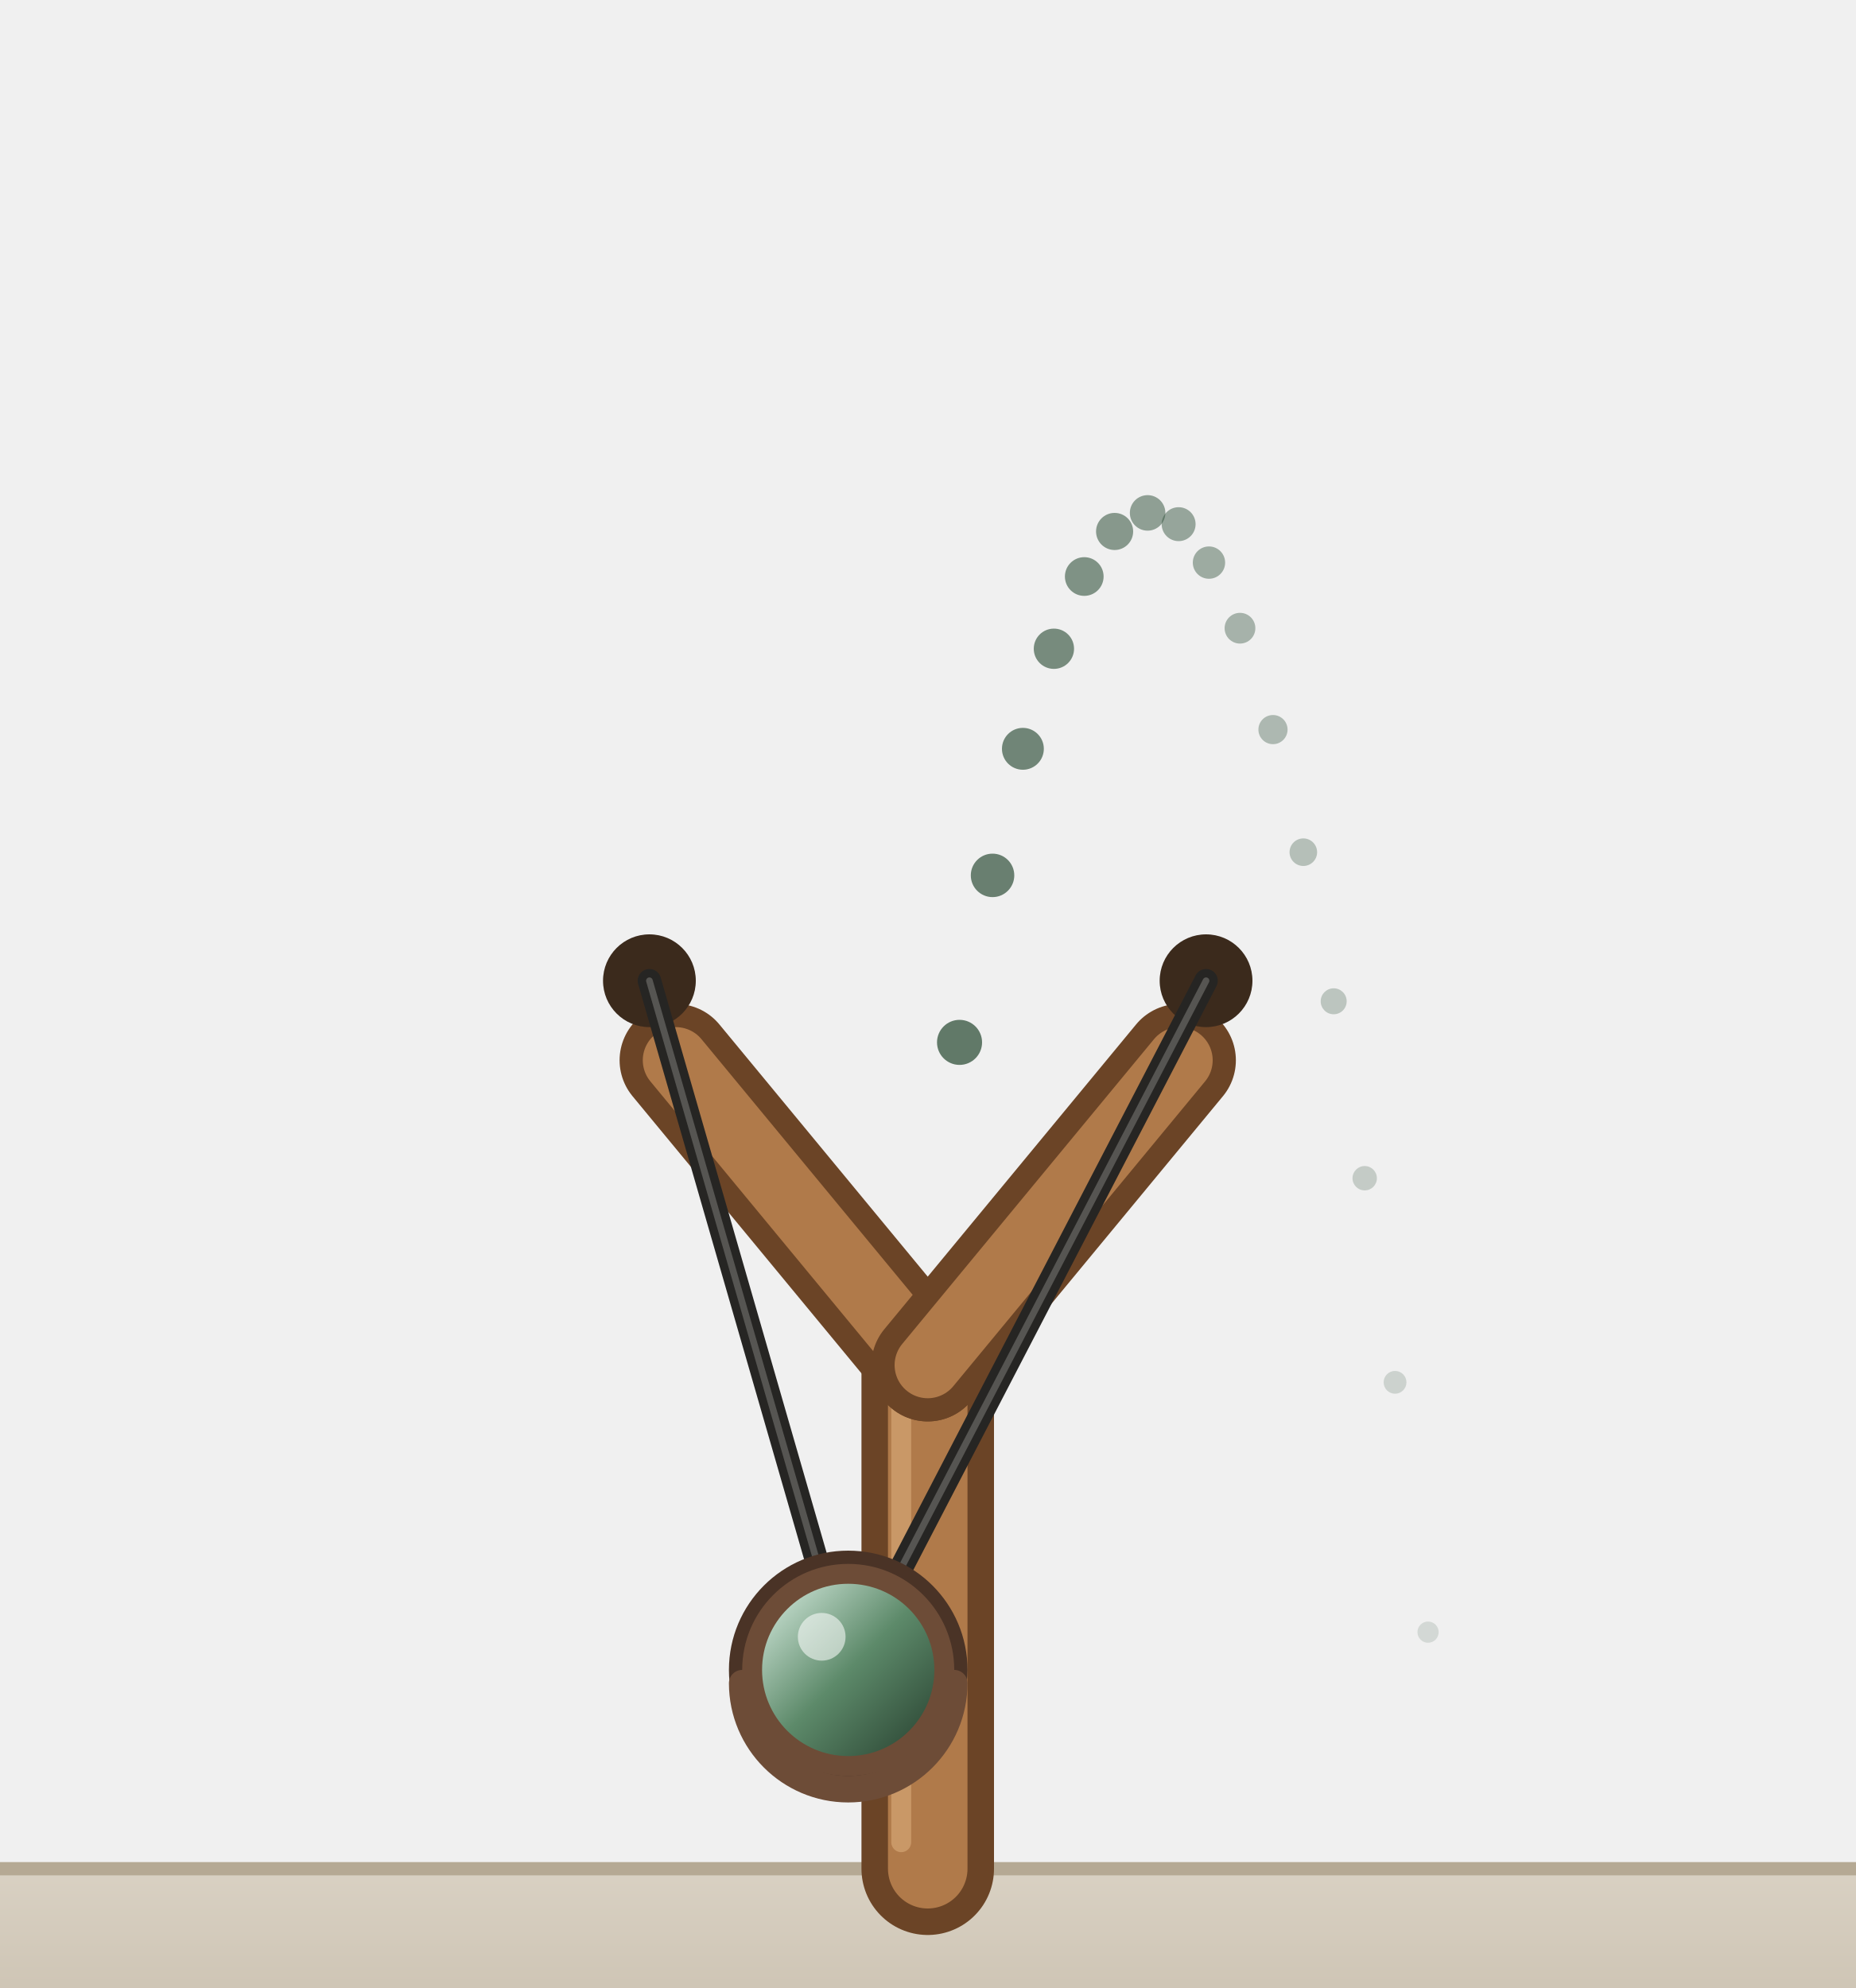
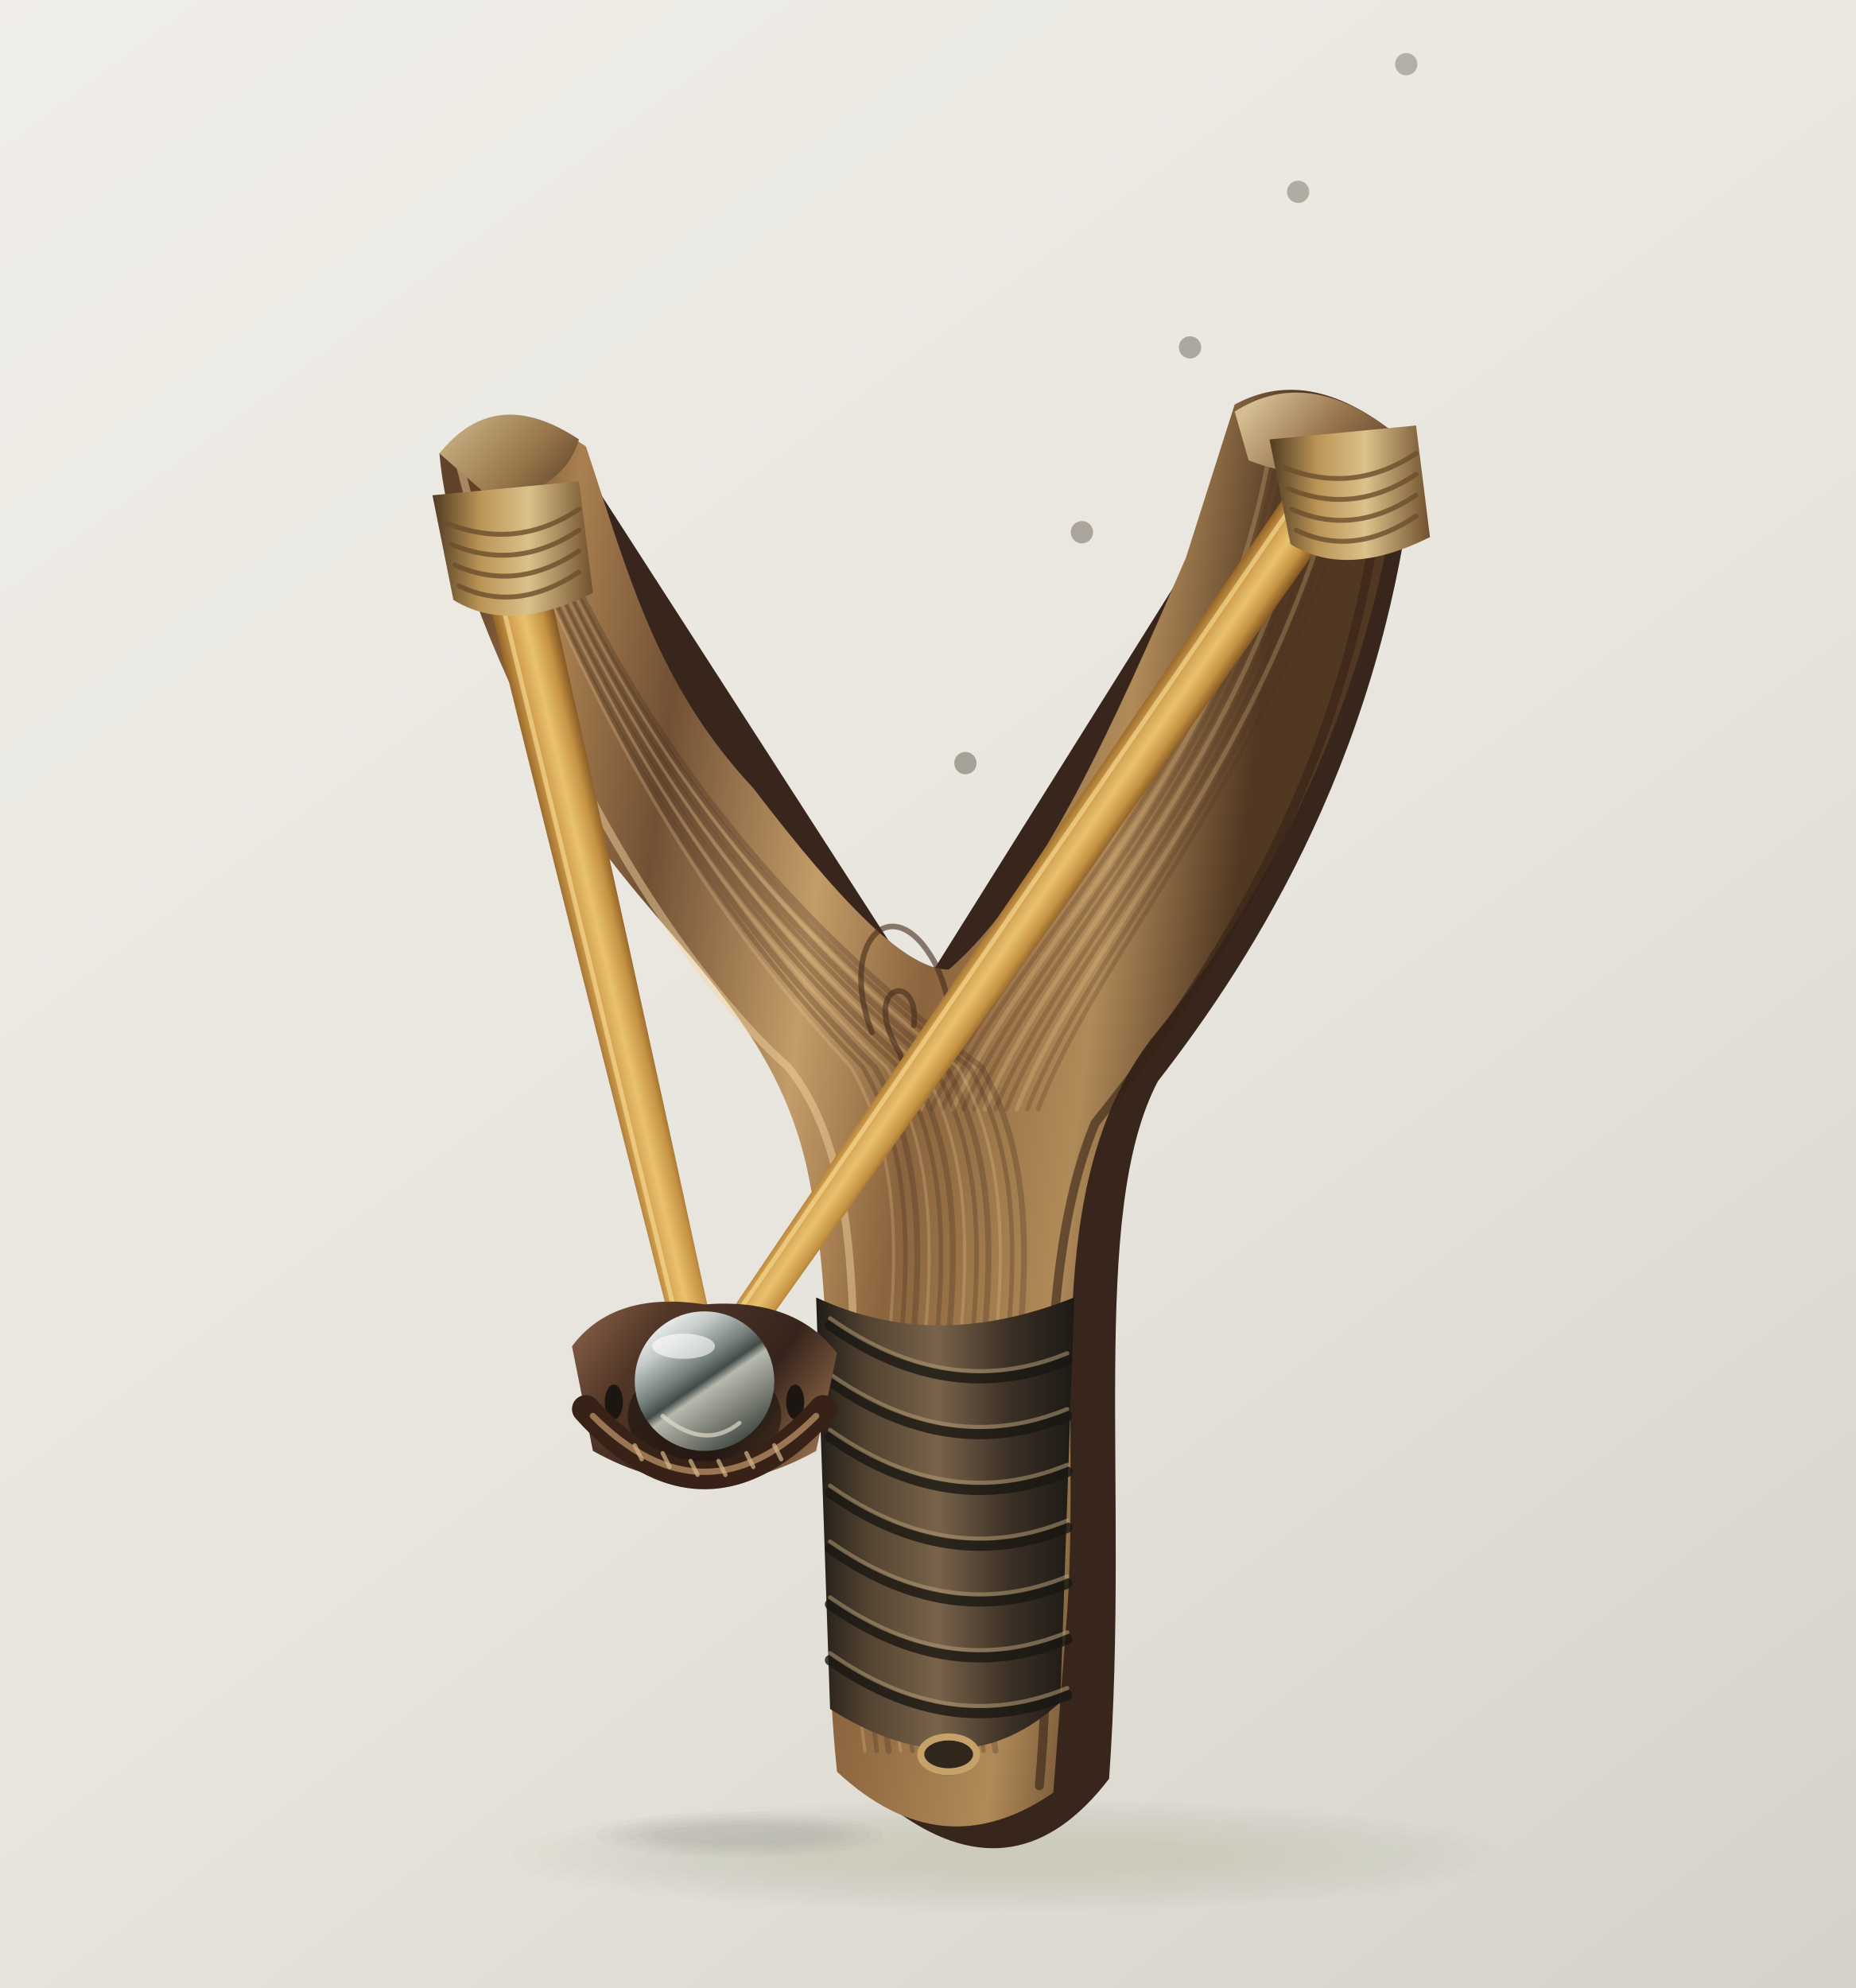
- <svg xmlns="http://www.w3.org/2000/svg" viewBox="40 130 280 300" width="280" height="300">
+ <svg xmlns="http://www.w3.org/2000/svg" viewBox="60 150 240 285" width="280" height="300">
  <defs>
-     <linearGradient id="g0" gradientUnits="userSpaceOnUse" x1="0" y1="412" x2="0" y2="440">
-       <stop offset="0" stop-color="#d9d1c3" />
-       <stop offset="1" stop-color="#c9bfae" />
+     <linearGradient id="g0" gradientUnits="userSpaceOnUse" x1="0" y1="0" x2="330" y2="440">
+       <stop offset="0" stop-color="#f5f3ef" />
+       <stop offset="0.65" stop-color="#e8e5de" />
+       <stop offset="1" stop-color="#d4d0c7" />
    </linearGradient>
-     <linearGradient id="g1" gradientUnits="userSpaceOnUse" x1="155" y1="369" x2="181" y2="395">
-       <stop offset="0" stop-color="#d7ece0" />
-       <stop offset="0.5" stop-color="#5d8a6a" />
-       <stop offset="1" stop-color="#27402f" />
+     <linearGradient id="g1" gradientUnits="userSpaceOnUse" x1="110" y1="265" x2="224" y2="280">
+       <stop offset="0" stop-color="#62422b" />
+       <stop offset="0.12" stop-color="#aa8050" />
+       <stop offset="0.27" stop-color="#715034" />
+       <stop offset="0.48" stop-color="#c49c69" />
+       <stop offset="0.63" stop-color="#8b633d" />
+       <stop offset="0.84" stop-color="#b18a59" />
+       <stop offset="1" stop-color="#513822" />
+     </linearGradient>
+     <linearGradient id="g2" gradientUnits="userSpaceOnUse" x1="112" y1="209" x2="128" y2="223">
+       <stop offset="0" stop-color="#ccb486" />
+       <stop offset="0.6" stop-color="#947348" />
+       <stop offset="1" stop-color="#59402a" />
+     </linearGradient>
+     <linearGradient id="g3" gradientUnits="userSpaceOnUse" x1="228" y1="206" x2="245" y2="220">
+       <stop offset="0" stop-color="#d5bd92" />
+       <stop offset="0.5" stop-color="#96734b" />
+       <stop offset="1" stop-color="#59402a" />
+     </linearGradient>
+     <linearGradient id="g4" gradientUnits="userSpaceOnUse" x1="164" y1="365" x2="201" y2="365">
+       <stop offset="0" stop-color="#211c18" />
+       <stop offset="0.2" stop-color="#534331" />
+       <stop offset="0.47" stop-color="#78634a" />
+       <stop offset="0.75" stop-color="#3b3025" />
+       <stop offset="1" stop-color="#1d1916" />
+     </linearGradient>
+     <linearGradient id="g5" gradientUnits="userSpaceOnUse" x1="137.904" y1="285.462" x2="129.096" y2="287.538">
+       <stop offset="0" stop-color="#7d511e" />
+       <stop offset="0.22" stop-color="#c59343" />
+       <stop offset="0.5" stop-color="#e9c270" />
+       <stop offset="0.74" stop-color="#d2a150" />
+       <stop offset="1" stop-color="#906024" />
+     </linearGradient>
+     <linearGradient id="g6" gradientUnits="userSpaceOnUse" x1="196.875" y1="284.844" x2="190.125" y2="280.156">
+       <stop offset="0" stop-color="#7d511e" />
+       <stop offset="0.22" stop-color="#c59343" />
+       <stop offset="0.5" stop-color="#e9c270" />
+       <stop offset="0.74" stop-color="#d2a150" />
+       <stop offset="1" stop-color="#906024" />
+     </linearGradient>
+     <linearGradient id="g7" gradientUnits="userSpaceOnUse" x1="109" y1="225" x2="132" y2="225">
+       <stop offset="0" stop-color="#503b22" />
+       <stop offset="0.3" stop-color="#bc9556" />
+       <stop offset="0.6" stop-color="#dbc18b" />
+       <stop offset="1" stop-color="#71512d" />
+     </linearGradient>
+     <linearGradient id="g8" gradientUnits="userSpaceOnUse" x1="229" y1="217" x2="252" y2="217">
+       <stop offset="0" stop-color="#503b22" />
+       <stop offset="0.3" stop-color="#bc9556" />
+       <stop offset="0.6" stop-color="#dbc18b" />
+       <stop offset="1" stop-color="#71512d" />
+     </linearGradient>
+     <linearGradient id="g9" gradientUnits="userSpaceOnUse" x1="130" y1="338" x2="165" y2="362">
+       <stop offset="0" stop-color="#876047" />
+       <stop offset="0.25" stop-color="#513627" />
+       <stop offset="0.65" stop-color="#36241c" />
+       <stop offset="1" stop-color="#aa7c55" />
+     </linearGradient>
+     <linearGradient id="g10" gradientUnits="userSpaceOnUse" x1="141" y1="339" x2="154" y2="358">
+       <stop offset="0" stop-color="#f5f7f6" />
+       <stop offset="0.19" stop-color="#c4cbc8" />
+       <stop offset="0.4" stop-color="#707b78" />
+       <stop offset="0.49" stop-color="#424b48" />
+       <stop offset="0.55" stop-color="#b7b9af" />
+       <stop offset="0.74" stop-color="#81847a" />
+       <stop offset="1" stop-color="#303936" />
    </linearGradient>
  </defs>
-   <path d="M0 412H360V440H0z" fill="url(#g0)" />
-   <path d="M0 412H360" fill="none" stroke="#b5a994" stroke-width="2" />
-   <path d="M180.0 412.0L180.0 336.0" fill="none" stroke="#6b4426" stroke-width="20" stroke-linecap="round" />
-   <path d="M180.0 412.0L180.0 336.0" fill="none" stroke="#b07a4a" stroke-width="12" stroke-linecap="round" />
-   <path d="M176.0 408.0L176.0 340.0" fill="none" stroke="#d4a574" stroke-width="3" stroke-linecap="round" opacity="0.7" />
-   <path d="M180.0 336.0L142.0 290.0" fill="none" stroke="#6b4426" stroke-width="17" stroke-linecap="round" />
-   <path d="M180.0 336.0L142.0 290.0" fill="none" stroke="#b07a4a" stroke-width="10" stroke-linecap="round" />
-   <path d="M131.0 278.0a7 7 0 1 0 14 0a7 7 0 1 0 -14 0z" fill="#3b2a1c" />
-   <path d="M180.0 336.0L218.0 290.0" fill="none" stroke="#6b4426" stroke-width="17" stroke-linecap="round" />
-   <path d="M180.0 336.0L218.0 290.0" fill="none" stroke="#b07a4a" stroke-width="10" stroke-linecap="round" />
-   <path d="M215.0 278.0a7 7 0 1 0 14 0a7 7 0 1 0 -14 0z" fill="#3b2a1c" />
-   <path d="M181.4 287.3a3.4 3.4 0 1 0 6.8 0a3.4 3.4 0 1 0 -6.8 0z" fill="#31513b" opacity="0.75" />
-   <path d="M186.5 262.1a3.28 3.28 0 1 0 6.56 0a3.28 3.28 0 1 0 -6.56 0z" fill="#31513b" opacity="0.71" />
-   <path d="M191.2 243.0a3.16 3.16 0 1 0 6.32 0a3.16 3.16 0 1 0 -6.32 0z" fill="#31513b" opacity="0.67" />
-   <path d="M196.0 227.9a3.04 3.04 0 1 0 6.08 0a3.04 3.04 0 1 0 -6.08 0z" fill="#31513b" opacity="0.63" />
-   <path d="M200.7 217.0a2.92 2.92 0 1 0 5.84 0a2.92 2.92 0 1 0 -5.84 0z" fill="#31513b" opacity="0.59" />
-   <path d="M205.4 210.2a2.8 2.8 0 1 0 5.6 0a2.8 2.8 0 1 0 -5.6 0z" fill="#31513b" opacity="0.55" />
-   <path d="M210.5 207.4a2.68 2.68 0 1 0 5.36 0a2.68 2.68 0 1 0 -5.36 0z" fill="#31513b" opacity="0.51" />
-   <path d="M215.3 209.1a2.56 2.56 0 1 0 5.12 0a2.56 2.56 0 1 0 -5.12 0z" fill="#31513b" opacity="0.47" />
-   <path d="M220.0 214.9a2.44 2.44 0 1 0 4.88 0a2.44 2.44 0 1 0 -4.88 0z" fill="#31513b" opacity="0.43" />
-   <path d="M224.8 224.8a2.32 2.32 0 1 0 4.64 0a2.32 2.32 0 1 0 -4.64 0z" fill="#31513b" opacity="0.39" />
-   <path d="M229.9 240.1a2.2 2.2 0 1 0 4.4 0a2.2 2.2 0 1 0 -4.4 0z" fill="#31513b" opacity="0.35" />
-   <path d="M234.6 258.6a2.08 2.08 0 1 0 4.16 0a2.08 2.08 0 1 0 -4.16 0z" fill="#31513b" opacity="0.31" />
-   <path d="M239.3 281.1a1.96 1.96 0 1 0 3.92 0a1.96 1.96 0 1 0 -3.92 0z" fill="#31513b" opacity="0.27" />
-   <path d="M244.1 307.8a1.84 1.84 0 1 0 3.68 0a1.84 1.84 0 1 0 -3.68 0z" fill="#31513b" opacity="0.23" />
-   <path d="M248.8 338.6a1.72 1.72 0 1 0 3.44 0a1.72 1.72 0 1 0 -3.44 0z" fill="#31513b" opacity="0.19" />
-   <path d="M253.9 376.3a1.6 1.6 0 1 0 3.2 0a1.6 1.6 0 1 0 -3.2 0z" fill="#31513b" opacity="0.15" />
-   <path d="M138.0 278.0L168.0 382.0" fill="none" stroke="#262523" stroke-width="3.542" stroke-linecap="round" />
-   <path d="M138.0 278.0L168.0 382.0" fill="none" stroke="#6b6a66" stroke-width="1" stroke-linecap="round" opacity="0.7" />
-   <path d="M222.0 278.0L168.0 382.0" fill="none" stroke="#262523" stroke-width="3.542" stroke-linecap="round" />
-   <path d="M222.0 278.0L168.0 382.0" fill="none" stroke="#6b6a66" stroke-width="1" stroke-linecap="round" opacity="0.7" />
-   <path d="M150.0 382.0a18 18 0 1 0 36 0a18 18 0 1 0 -36 0z" fill="#4a3326" />
-   <path d="M152.0 382.0a16 16 0 1 0 32 0a16 16 0 1 0 -32 0z" fill="#6d4c37" />
-   <path d="M155.0 382.0a13 13 0 1 0 26 0a13 13 0 1 0 -26 0z" fill="url(#g1)" opacity="1" />
-   <path d="M160.4 377.0a3.6 3.6 0 1 0 7.2 0a3.6 3.6 0 1 0 -7.2 0z" fill="#ffffff" opacity="0.55" />
-   <path d="M152 384a16 16 0 0 0 32 0" fill="none" stroke="#6d4c37" stroke-width="4" stroke-linecap="round" />
+   <path d="M0 0H360V440H0Z" fill="url(#g0)" />
+   <path d="M120.4 416a70.6 8 0 1 0 141.2 0a70.6 8 0 1 0 -141.2 0" fill="#3c3128" opacity="0.012" />
+   <path d="M124.2 416a66.8 7.5 0 1 0 133.6 0a66.8 7.5 0 1 0 -133.6 0" fill="#3c3128" opacity="0.012" />
+   <path d="M128 416a63 7 0 1 0 126 0a63 7 0 1 0 -126 0" fill="#3c3128" opacity="0.012" />
+   <path d="M131.8 416a59.2 6.5 0 1 0 118.4 0a59.2 6.5 0 1 0 -118.4 0" fill="#3c3128" opacity="0.012" />
+   <path d="M135.6 416a55.4 6 0 1 0 110.8 0a55.4 6 0 1 0 -110.8 0" fill="#3c3128" opacity="0.012" />
+   <path d="M139.4 416a51.6 5.5 0 1 0 103.2 0a51.6 5.5 0 1 0 -103.2 0" fill="#3c3128" opacity="0.012" />
+   <path d="M143.2 416a47.8 5 0 1 0 95.6 0a47.8 5 0 1 0 -95.6 0" fill="#3c3128" opacity="0.012" />
+   <path d="M147 416a44 4.5 0 1 0 88 0a44 4.5 0 1 0 -88 0" fill="#3c3128" opacity="0.012" />
+   <path d="M150.8 416a40.2 4 0 1 0 80.4 0a40.2 4 0 1 0 -80.4 0" fill="#3c3128" opacity="0.012" />
+   <path d="M154.6 416a36.4 3.5 0 1 0 72.8 0a36.4 3.5 0 1 0 -72.8 0" fill="#3c3128" opacity="0.012" />
+   <path d="M158.4 416a32.6 3 0 1 0 65.2 0a32.6 3 0 1 0 -65.2 0" fill="#3c3128" opacity="0.012" />
+   <path d="M162.2 416a28.8 2.5 0 1 0 57.6 0a28.8 2.5 0 1 0 -57.6 0" fill="#3c3128" opacity="0.012" />
+   <path d="M176 410 C176 373 181 339 170 313 L124 225 L130 216 L179 292 L231 209 L250 214 C246 257 227 287 213 305 C203 324 209 363 206 405 Q193 422 176 410Z" fill="#38261c" opacity="1" />
+   <path d="M167 404 C164 376 168 344 163 319 C158 293 137 282 126 260 C117 243 111 227 110 215 Q119 206 131 214 C137 232 141 248 155 263 C168 280 177 289 183 289 C196 278 207 253 217 230 L224 208 Q235 202 248 213 C245 246 231 276 212 299 C196 320 202 352 200 381 L198 407 Q182 418 167 404Z" fill="url(#g1)" />
+   <path d="M171 401 C166 367 184 329 169 303 C145 277 132 251 119 220" fill="none" stroke="#ead0a0" stroke-width="0.45" stroke-linecap="round" opacity="0.24" />
+   <path d="M179 309 C190 285 221 260 229 215" fill="none" stroke="#edcc93" stroke-width="0.65" stroke-linecap="round" opacity="0.24" />
+   <path d="M172.7 401 C167.7 367 185.7 329 170.7 303 C145.765 277 132.425 251 119.374 220" fill="none" stroke="#422b1b" stroke-width="0.65" stroke-linecap="round" opacity="0.28" />
+   <path d="M180.53 309 C191.36 285 221.85 260 230.19 215" fill="none" stroke="#4c301d" stroke-width="0.65" stroke-linecap="round" opacity="0.24" />
+   <path d="M174.4 401 C169.4 367 187.4 329 172.4 303 C146.53 277 132.85 251 119.748 220" fill="none" stroke="#422b1b" stroke-width="0.85" stroke-linecap="round" opacity="0.28" />
+   <path d="M182.06 309 C192.72 285 222.7 260 231.38 215" fill="none" stroke="#4c301d" stroke-width="0.65" stroke-linecap="round" opacity="0.24" />
+   <path d="M176.1 401 C171.1 367 189.1 329 174.1 303 C147.295 277 133.275 251 120.122 220" fill="none" stroke="#ead0a0" stroke-width="0.45" stroke-linecap="round" opacity="0.24" />
+   <path d="M183.59 309 C194.08 285 223.55 260 232.57 215" fill="none" stroke="#edcc93" stroke-width="0.65" stroke-linecap="round" opacity="0.24" />
+   <path d="M177.8 401 C172.8 367 190.8 329 175.8 303 C148.06 277 133.7 251 120.496 220" fill="none" stroke="#422b1b" stroke-width="0.65" stroke-linecap="round" opacity="0.28" />
+   <path d="M185.12 309 C195.44 285 224.4 260 233.76 215" fill="none" stroke="#4c301d" stroke-width="0.65" stroke-linecap="round" opacity="0.24" />
+   <path d="M179.5 401 C174.5 367 192.5 329 177.5 303 C148.825 277 134.125 251 120.87 220" fill="none" stroke="#422b1b" stroke-width="0.85" stroke-linecap="round" opacity="0.28" />
+   <path d="M186.65 309 C196.8 285 225.25 260 234.95 215" fill="none" stroke="#4c301d" stroke-width="0.65" stroke-linecap="round" opacity="0.24" />
+   <path d="M181.2 401 C176.2 367 194.2 329 179.2 303 C149.59 277 134.55 251 121.244 220" fill="none" stroke="#ead0a0" stroke-width="0.45" stroke-linecap="round" opacity="0.24" />
+   <path d="M188.18 309 C198.16 285 226.1 260 236.14 215" fill="none" stroke="#edcc93" stroke-width="0.65" stroke-linecap="round" opacity="0.24" />
+   <path d="M182.9 401 C177.9 367 195.9 329 180.9 303 C150.355 277 134.975 251 121.618 220" fill="none" stroke="#422b1b" stroke-width="0.65" stroke-linecap="round" opacity="0.28" />
+   <path d="M189.71 309 C199.52 285 226.95 260 237.33 215" fill="none" stroke="#4c301d" stroke-width="0.65" stroke-linecap="round" opacity="0.24" />
+   <path d="M184.6 401 C179.6 367 197.6 329 182.6 303 C151.12 277 135.4 251 121.992 220" fill="none" stroke="#422b1b" stroke-width="0.85" stroke-linecap="round" opacity="0.28" />
+   <path d="M191.24 309 C200.88 285 227.8 260 238.52 215" fill="none" stroke="#4c301d" stroke-width="0.65" stroke-linecap="round" opacity="0.24" />
+   <path d="M186.3 401 C181.3 367 199.3 329 184.3 303 C151.885 277 135.825 251 122.366 220" fill="none" stroke="#ead0a0" stroke-width="0.45" stroke-linecap="round" opacity="0.24" />
+   <path d="M192.77 309 C202.24 285 228.65 260 239.71 215" fill="none" stroke="#edcc93" stroke-width="0.65" stroke-linecap="round" opacity="0.24" />
+   <path d="M188 401 C183 367 201 329 186 303 C152.65 277 136.25 251 122.74 220" fill="none" stroke="#422b1b" stroke-width="0.65" stroke-linecap="round" opacity="0.28" />
+   <path d="M194.3 309 C203.6 285 229.5 260 240.9 215" fill="none" stroke="#4c301d" stroke-width="0.65" stroke-linecap="round" opacity="0.24" />
+   <path d="M189.7 401 C184.7 367 202.7 329 187.7 303 C153.415 277 136.675 251 123.114 220" fill="none" stroke="#422b1b" stroke-width="0.85" stroke-linecap="round" opacity="0.28" />
+   <path d="M195.83 309 C204.96 285 230.35 260 242.09 215" fill="none" stroke="#4c301d" stroke-width="0.65" stroke-linecap="round" opacity="0.24" />
+   <path d="M172 298 C167 285 175 277 181 288 C187 300 179 310 176 301 C170 291 179 289 178 297" fill="none" stroke="#432b1b" stroke-width="0.8" stroke-linecap="round" opacity="0.6" />
+   <path d="M113 217 C121 249 141 286 160 303 C173 319 168 351 170 369" fill="none" stroke="#f2d5a0" stroke-width="1.1" stroke-linecap="round" opacity="0.48" />
+   <path d="M196 406 C199 374 194 335 204 311 C229 280 241 252 245 220" fill="none" stroke="#342215" stroke-width="1.3" stroke-linecap="round" opacity="0.6" />
+   <path d="M110 215 Q118 205 130 213 Q128 220 118 222Z" fill="url(#g2)" />
+   <path d="M224 209 Q235 202 248 213 Q239 221 226 216Z" fill="url(#g3)" />
+   <path d="M164 336 Q181 344 201 336 L199 394 Q185 407 166 395Z" fill="url(#g4)" />
+   <path d="M166 340 Q183 352 200 345" fill="none" stroke="#191612" stroke-width="1.5" stroke-linecap="round" opacity="0.8" />
+   <path d="M166 339 Q183 351 200 344" fill="none" stroke="#b29a74" stroke-width="0.6" stroke-linecap="round" opacity="0.55" />
+   <path d="M166 348 Q183 360 200 353" fill="none" stroke="#191612" stroke-width="1.5" stroke-linecap="round" opacity="0.8" />
+   <path d="M166 347 Q183 359 200 352" fill="none" stroke="#b29a74" stroke-width="0.6" stroke-linecap="round" opacity="0.55" />
+   <path d="M166 356 Q183 368 200 361" fill="none" stroke="#191612" stroke-width="1.5" stroke-linecap="round" opacity="0.8" />
+   <path d="M166 355 Q183 367 200 360" fill="none" stroke="#b29a74" stroke-width="0.6" stroke-linecap="round" opacity="0.55" />
+   <path d="M166 364 Q183 376 200 369" fill="none" stroke="#191612" stroke-width="1.5" stroke-linecap="round" opacity="0.8" />
+   <path d="M166 363 Q183 375 200 368" fill="none" stroke="#b29a74" stroke-width="0.6" stroke-linecap="round" opacity="0.55" />
+   <path d="M166 372 Q183 384 200 377" fill="none" stroke="#191612" stroke-width="1.5" stroke-linecap="round" opacity="0.8" />
+   <path d="M166 371 Q183 383 200 376" fill="none" stroke="#b29a74" stroke-width="0.6" stroke-linecap="round" opacity="0.55" />
+   <path d="M166 380 Q183 392 200 385" fill="none" stroke="#191612" stroke-width="1.5" stroke-linecap="round" opacity="0.8" />
+   <path d="M166 379 Q183 391 200 384" fill="none" stroke="#b29a74" stroke-width="0.6" stroke-linecap="round" opacity="0.55" />
+   <path d="M166 388 Q183 400 200 393" fill="none" stroke="#191612" stroke-width="1.5" stroke-linecap="round" opacity="0.8" />
+   <path d="M166 387 Q183 399 200 392" fill="none" stroke="#b29a74" stroke-width="0.6" stroke-linecap="round" opacity="0.55" />
+   <path d="M179 402a4 2.5 0 1 0 8 0a4 2.5 0 1 0 -8 0" fill="#32271c" opacity="1" />
+   <path d="M179 401.5a4 2.5 0 1 0 8 0a4 2.5 0 1 0 -8 0" fill="none" stroke="#c5a269" stroke-width="1" stroke-linecap="round" opacity="1" />
+   <path d="M132.52 413a20.6 3.25 0 1 0 41.2 0a20.6 3.25 0 1 0 -41.2 0" fill="#312d28" opacity="0.027" />
+   <path d="M134.52 413a18.6 2.8 0 1 0 37.2 0a18.6 2.8 0 1 0 -37.2 0" fill="#312d28" opacity="0.027" />
+   <path d="M136.52 413a16.6 2.35 0 1 0 33.2 0a16.6 2.35 0 1 0 -33.2 0" fill="#312d28" opacity="0.027" />
+   <path d="M138.52 413a14.6 1.9 0 1 0 29.2 0a14.6 1.9 0 1 0 -29.2 0" fill="#312d28" opacity="0.027" />
+   <path d="M140.52 413a12.6 1.45 0 1 0 25.2 0a12.6 1.45 0 1 0 -25.2 0" fill="#312d28" opacity="0.027" />
+   <path d="M183.8 259.4a1.6 1.6 0 1 0 3.2 0a1.6 1.6 0 1 0 -3.2 0z" fill="#625b4d" opacity="0.5" />
+   <path d="M200.5 226.3a1.6 1.6 0 1 0 3.2 0a1.6 1.6 0 1 0 -3.2 0z" fill="#625b4d" opacity="0.476" />
+   <path d="M216.0 199.8a1.6 1.6 0 1 0 3.2 0a1.6 1.6 0 1 0 -3.2 0z" fill="#625b4d" opacity="0.452" />
+   <path d="M231.5 177.5a1.6 1.6 0 1 0 3.2 0a1.6 1.6 0 1 0 -3.2 0z" fill="#625b4d" opacity="0.428" />
+   <path d="M247.0 159.2a1.6 1.6 0 1 0 3.2 0a1.6 1.6 0 1 0 -3.2 0z" fill="#625b4d" opacity="0.404" />
+   <path d="M262.6 145.1a1.6 1.6 0 1 0 3.2 0a1.6 1.6 0 1 0 -3.2 0z" fill="#625b4d" opacity="0.38" />
+   <path d="M279.3 134.4a1.6 1.6 0 1 0 3.2 0a1.6 1.6 0 1 0 -3.2 0z" fill="#625b4d" opacity="0.356" />
+   <path d="M294.8 128.8a1.6 1.6 0 1 0 3.2 0a1.6 1.6 0 1 0 -3.2 0z" fill="#625b4d" opacity="0.332" />
+   <path d="M310.3 127.3a1.6 1.6 0 1 0 3.2 0a1.6 1.6 0 1 0 -3.2 0z" fill="#625b4d" opacity="0.308" />
+   <path d="M325.8 129.9a1.6 1.6 0 1 0 3.2 0a1.6 1.6 0 1 0 -3.2 0z" fill="#625b4d" opacity="0.284" />
+   <path d="M342.5 137.3a1.6 1.6 0 1 0 3.2 0a1.6 1.6 0 1 0 -3.2 0z" fill="#625b4d" opacity="0.26" />
+   <path d="M358.0 148.4a1.6 1.6 0 1 0 3.2 0a1.6 1.6 0 1 0 -3.2 0z" fill="#625b4d" opacity="0.236" />
+   <path d="M114.596 226.038 Q129.713 287.393 145.358 348.623 L150.642 347.377 Q137.287 285.607 123.404 223.962Z" fill="url(#g5)" />
+   <path d="M116.358 225.623 Q131.298 287.019 146.238 348.415" fill="none" stroke="#f8dc94" stroke-width="0.65" stroke-linecap="round" opacity="0.65" />
+   <path d="M235.625 214.656 Q190.598 280.484 145.975 346.593 L150.025 349.407 Q196.402 284.516 242.375 219.344Z" fill="url(#g6)" />
+   <path d="M236.975 215.593 Q191.813 281.328 146.65 347.062" fill="none" stroke="#f8dc94" stroke-width="0.65" stroke-linecap="round" opacity="0.65" />
+   <path d="M109 221L130 219L132 235Q120 241 112 236Z" fill="url(#g7)" />
+   <path d="M111 225Q121 229 130 223" fill="none" stroke="#6b4e2c" stroke-width="0.7" stroke-linecap="round" opacity="0.8" />
+   <path d="M111.6 228Q121 232 130 226" fill="none" stroke="#6b4e2c" stroke-width="0.7" stroke-linecap="round" opacity="0.8" />
+   <path d="M112.2 231Q121 235 130 229" fill="none" stroke="#6b4e2c" stroke-width="0.7" stroke-linecap="round" opacity="0.8" />
+   <path d="M112.8 234Q121 238 130 232" fill="none" stroke="#6b4e2c" stroke-width="0.7" stroke-linecap="round" opacity="0.8" />
+   <path d="M229 213L250 211L252 227Q240 233 232 228Z" fill="url(#g8)" />
+   <path d="M231 217Q241 221 250 215" fill="none" stroke="#6b4e2c" stroke-width="0.7" stroke-linecap="round" opacity="0.8" />
+   <path d="M231.6 220Q241 224 250 218" fill="none" stroke="#6b4e2c" stroke-width="0.7" stroke-linecap="round" opacity="0.8" />
+   <path d="M232.2 223Q241 227 250 221" fill="none" stroke="#6b4e2c" stroke-width="0.7" stroke-linecap="round" opacity="0.8" />
+   <path d="M232.8 226Q241 230 250 224" fill="none" stroke="#6b4e2c" stroke-width="0.7" stroke-linecap="round" opacity="0.8" />
+   <path d="M129 343 Q135 335 148 337 Q161 336 167 344 L164 358 Q148 367 132 358Z" fill="url(#g9)" />
+   <path d="M133.7 351a1.3 2.5 0 1 0 2.6 0a1.3 2.5 0 1 0 -2.6 0" fill="#1b1612" opacity="1" />
+   <path d="M159.7 351a1.3 2.5 0 1 0 2.6 0a1.3 2.5 0 1 0 -2.6 0" fill="#1b1612" opacity="1" />
+   <path d="M137 353a11 8 0 1 0 22 0a11 8 0 1 0 -22 0" fill="#160f0b" opacity="0.55" />
+   <path d="M138.0 348.0a10 10 0 1 0 20 0a10 10 0 1 0 -20 0z" fill="url(#g10)" opacity="1" />
+   <path d="M140.5 343a4.5 1.8 0 1 0 9 0a4.5 1.8 0 1 0 -9 0" fill="#fff" opacity="0.6" />
+   <path d="M142 353Q148 358 153 354" fill="none" stroke="#e0dcc9" stroke-width="0.6" stroke-linecap="round" opacity="0.7" />
+   <path d="M131 352Q148 371 165 352" fill="none" stroke="#382217" stroke-width="4" stroke-linecap="round" opacity="1" />
+   <path d="M132 353Q148 369 164 353" fill="none" stroke="#b28a61" stroke-width="0.9" stroke-linecap="round" opacity="0.8" />
+   <path d="M138 357.2l1 2" fill="none" stroke="#d3b68a" stroke-width="0.6" stroke-linecap="round" opacity="0.7" />
+   <path d="M142 358.32l1 2" fill="none" stroke="#d3b68a" stroke-width="0.6" stroke-linecap="round" opacity="0.7" />
+   <path d="M146 359.44l1 2" fill="none" stroke="#d3b68a" stroke-width="0.6" stroke-linecap="round" opacity="0.7" />
+   <path d="M150 359.44l1 2" fill="none" stroke="#d3b68a" stroke-width="0.6" stroke-linecap="round" opacity="0.7" />
+   <path d="M154 358.32l1 2" fill="none" stroke="#d3b68a" stroke-width="0.6" stroke-linecap="round" opacity="0.7" />
+   <path d="M158 357.2l1 2" fill="none" stroke="#d3b68a" stroke-width="0.6" stroke-linecap="round" opacity="0.7" />
</svg>
